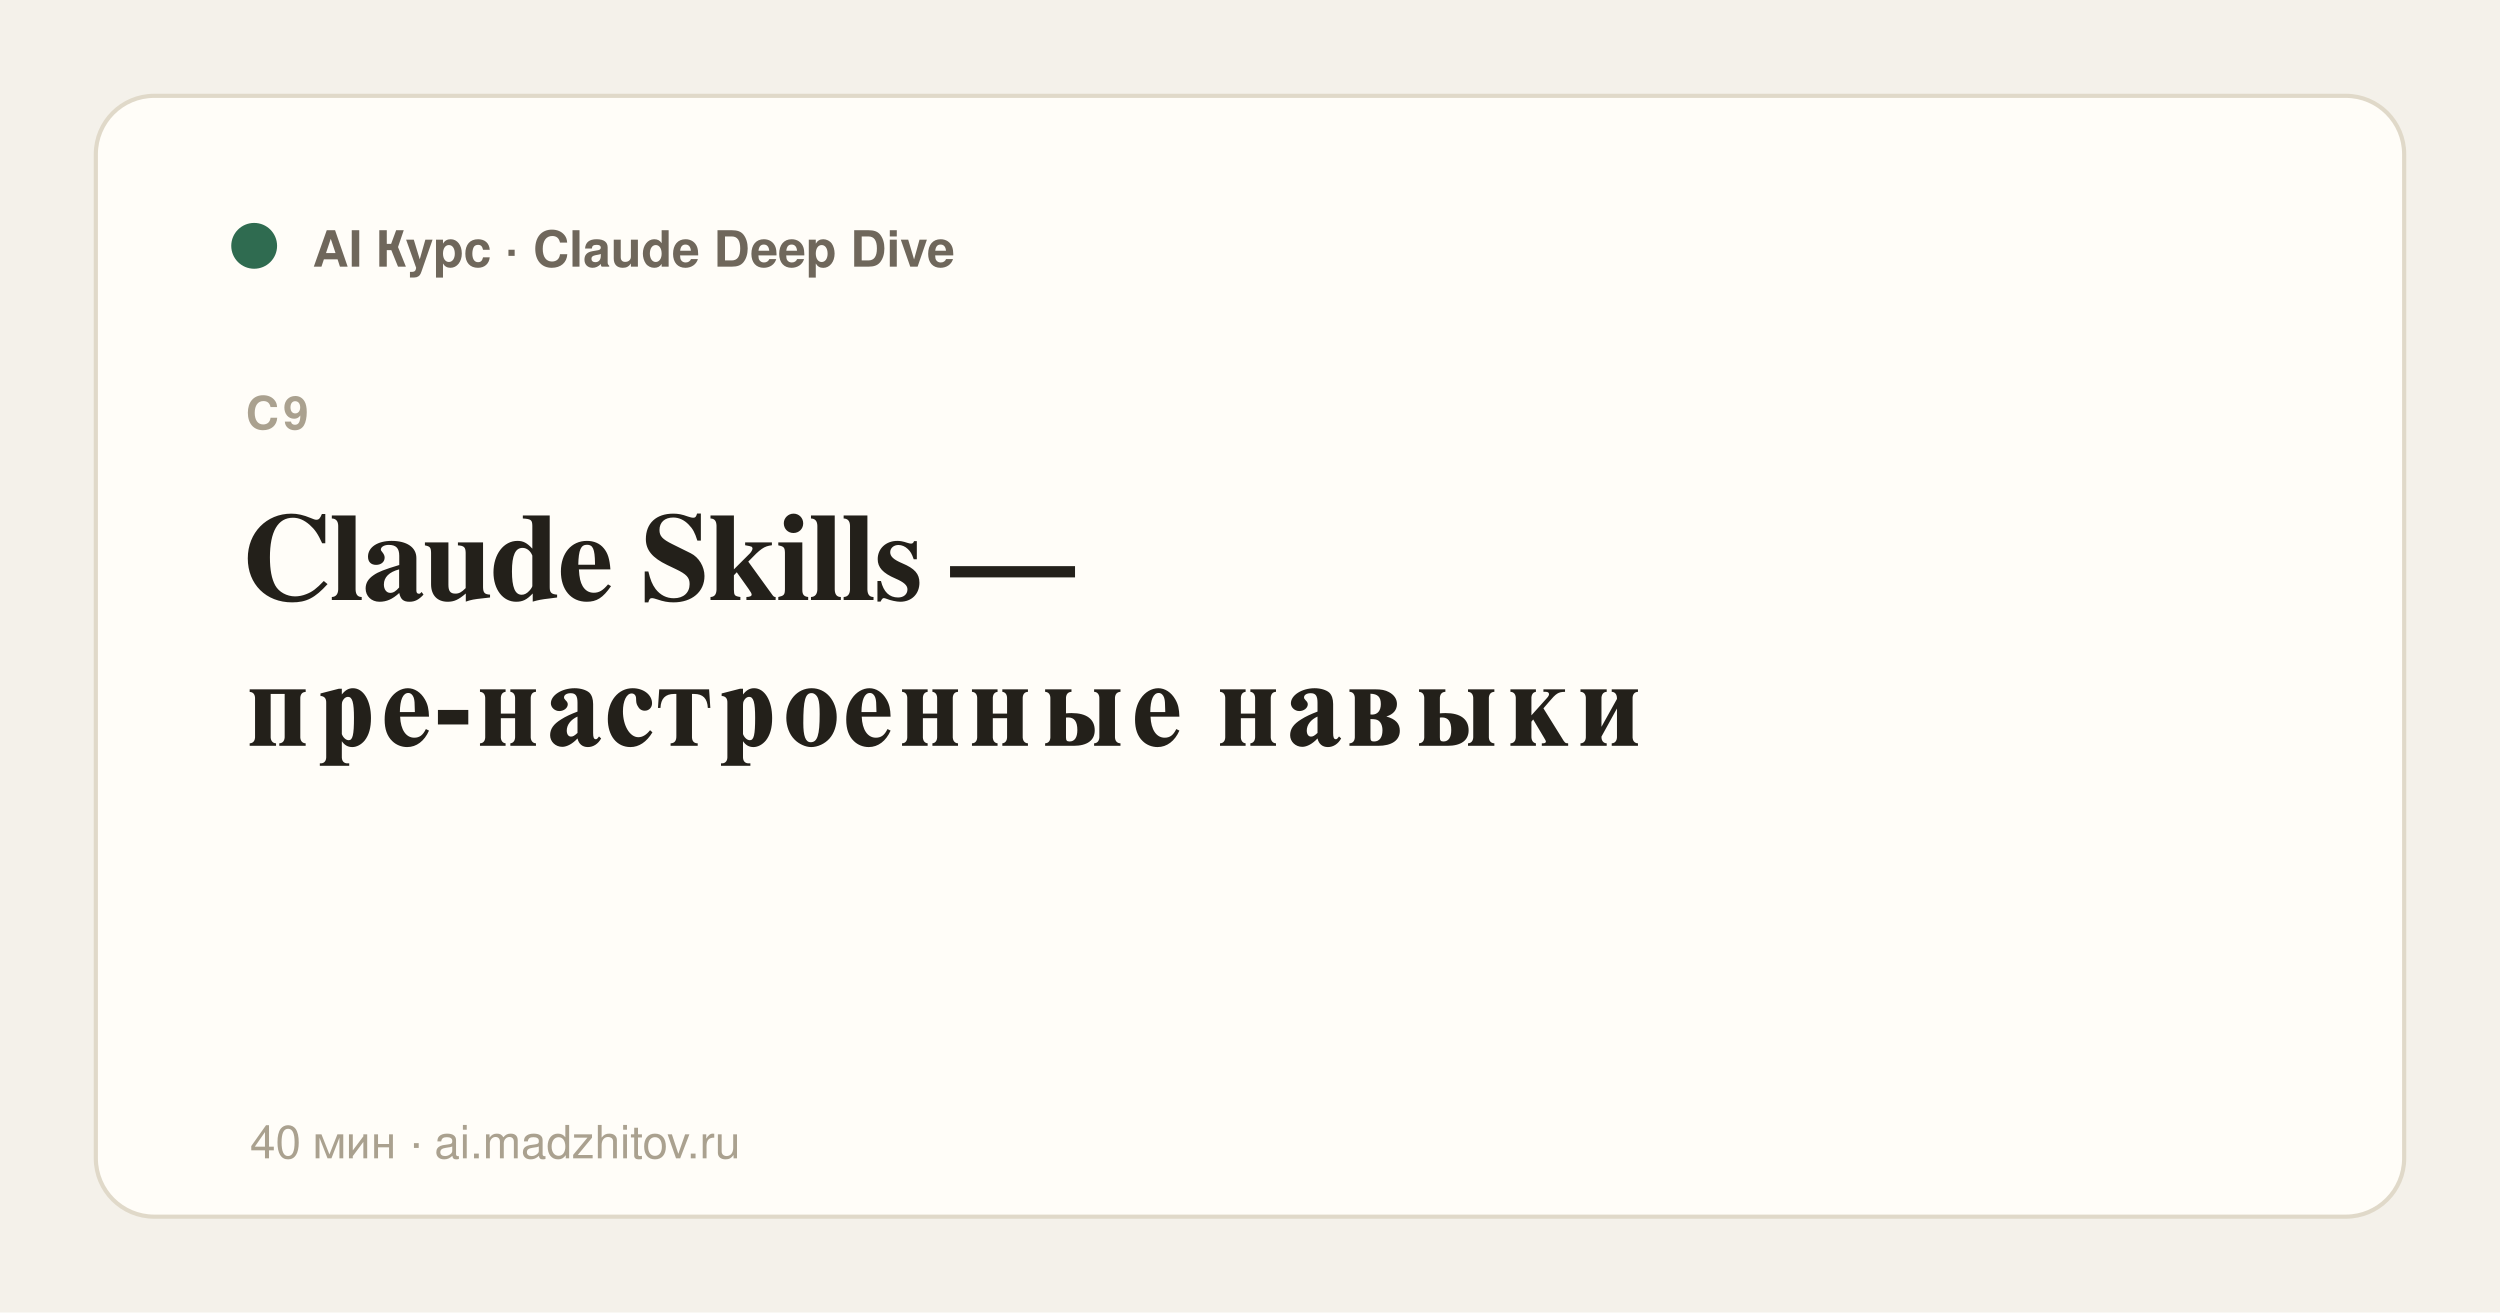
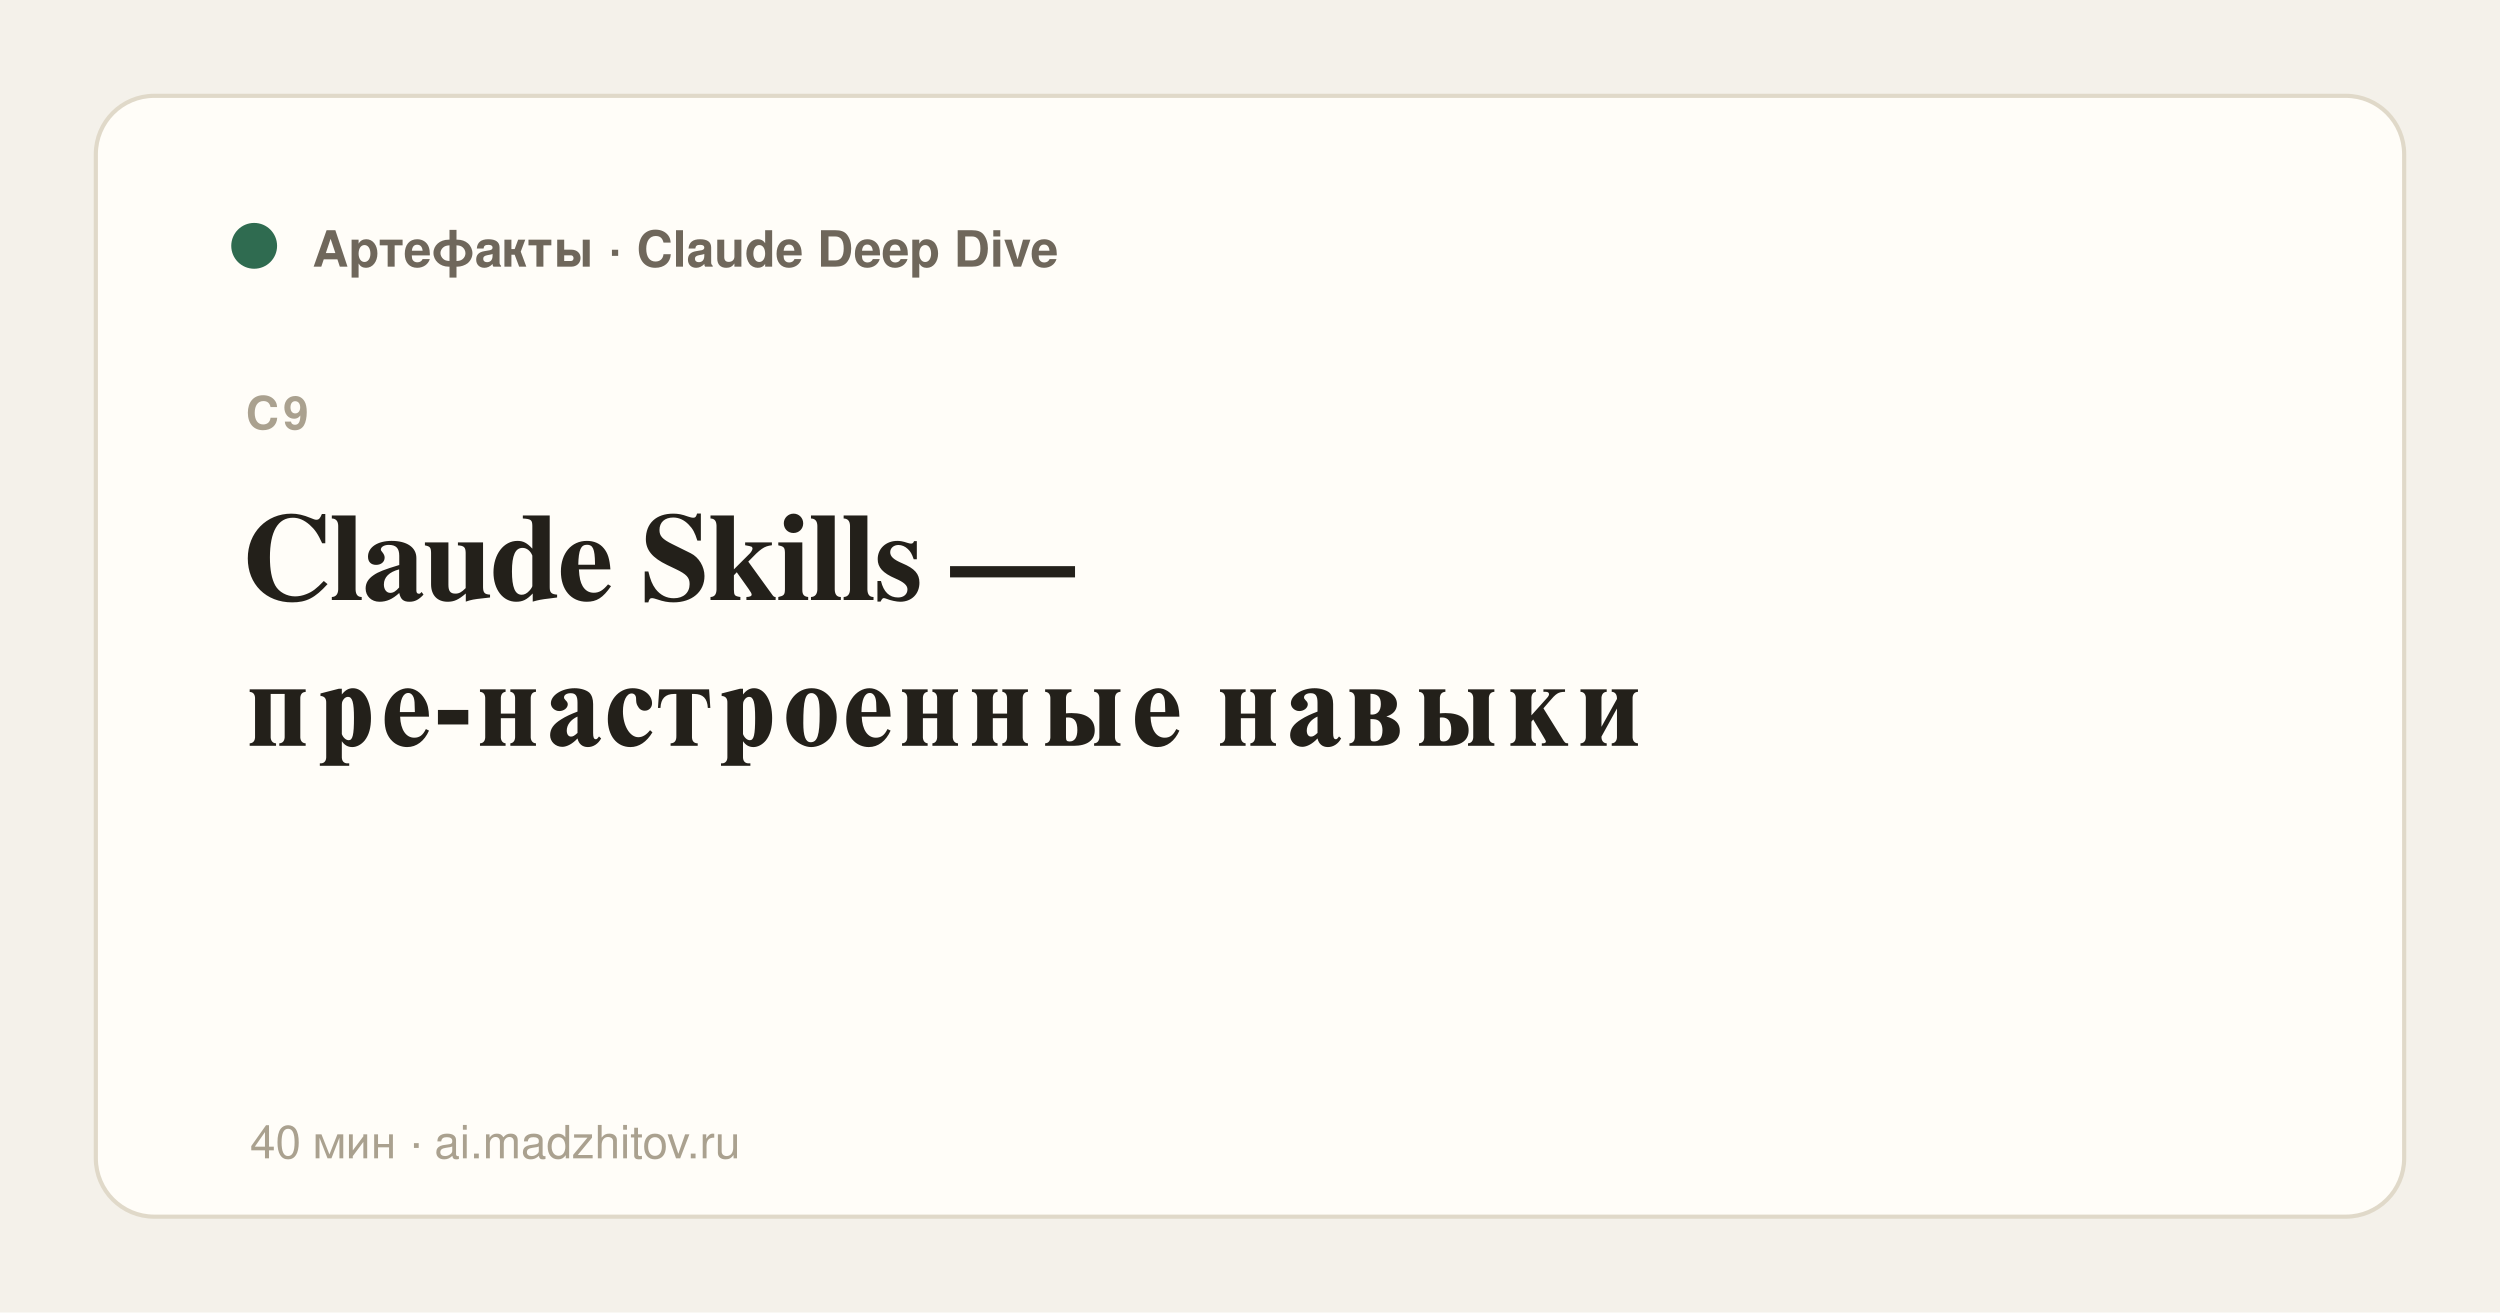
<svg xmlns="http://www.w3.org/2000/svg" width="1200" height="630" viewBox="0 0 1200 630">
  <rect width="1200" height="630" fill="#f4f1ea" />
  <rect x="46" y="46" width="1108" height="538" rx="28" fill="#fffdf8" stroke="#e0d9c9" stroke-width="2" />
  <circle cx="122" cy="118" r="11" fill="#2f6b50" />
-   <text x="150" y="128" fill="#6f675b" font-family="Helvetica, Arial, sans-serif" font-size="24" font-weight="600">AI Курс · Claude Deep Dive</text>
+   <text x="150" y="128" fill="#6f675b" font-family="Helvetica, Arial, sans-serif" font-size="24" font-weight="600">Артефакты · Claude Deep Dive</text>
  <text x="118" y="206" fill="#aaa18f" font-family="Helvetica, Arial, sans-serif" font-size="22" font-weight="700" letter-spacing="2">C9</text>
  <text x="116" y="288" fill="#23201a" font-family="Georgia, Times, serif" font-weight="700" font-size="60" letter-spacing="-1">Claude Skills —</text>
  <text x="116" y="358" fill="#23201a" font-family="Georgia, Times, serif" font-weight="700" font-size="60" letter-spacing="-1">пре-настроенные навыки</text>
  <text x="120" y="556" fill="#aaa18f" font-family="Helvetica, Arial, sans-serif" font-size="22">40 мин · ai.madzhitov.ru</text>
</svg>
